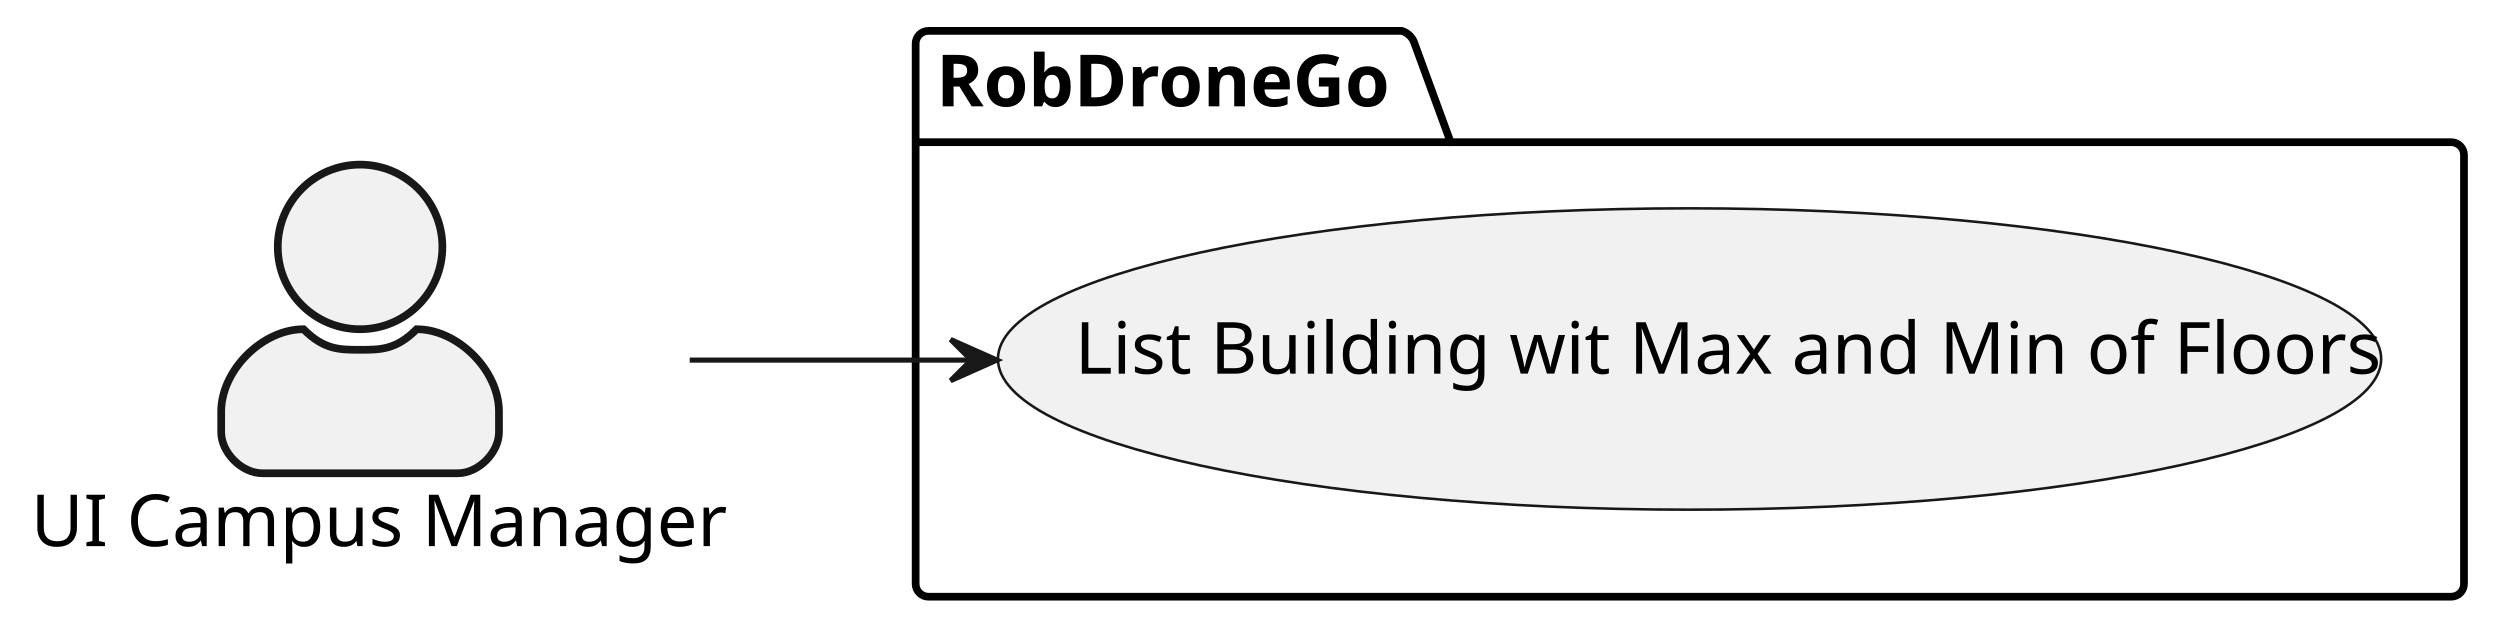
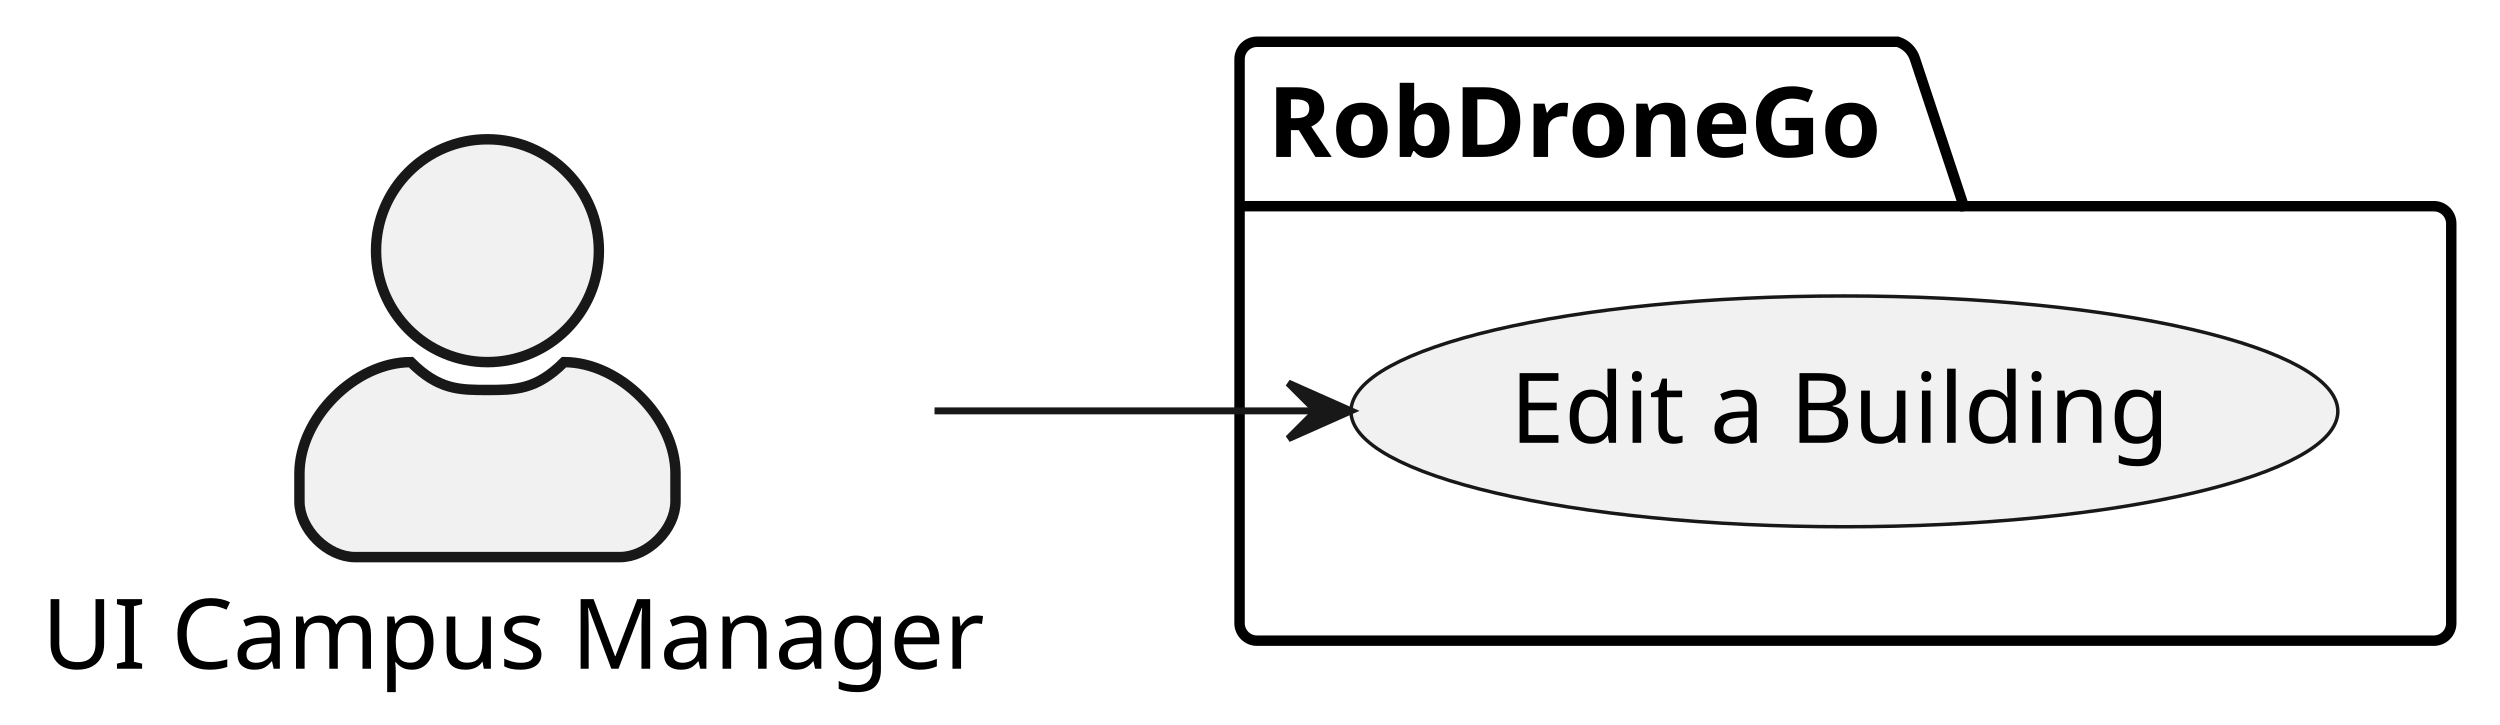
- <svg xmlns="http://www.w3.org/2000/svg" contentStyleType="text/css" height="123px" preserveAspectRatio="none" style="width:486px;height:123px;background:#FFFFFF;" version="1.1" viewBox="0 0 486 123" width="486px" zoomAndPan="magnify">
+ <svg xmlns="http://www.w3.org/2000/svg" contentStyleType="text/css" height="104px" preserveAspectRatio="none" style="width:359px;height:104px;background:#FFFFFF;" version="1.1" viewBox="0 0 359 104" width="359px" zoomAndPan="magnify">
  <defs />
  <g>
    <g id="cluster_RobDroneGo">
-       <path d="M180.5,6 L272.5,6 A3.75,3.75 0 0 1 275,8.5 L282,27.641 L476.5,27.641 A2.5,2.5 0 0 1 479,30.141 L479,113.5 A2.5,2.5 0 0 1 476.5,116 L180.5,116 A2.5,2.5 0 0 1 178,113.5 L178,8.5 A2.5,2.5 0 0 1 180.5,6 " fill="none" style="stroke:#000000;stroke-width:1.5;" />
-       <line style="stroke:#000000;stroke-width:1.5;" x1="178" x2="282" y1="27.641" y2="27.641" />
-       <text fill="#000000" font-family="sans-serif" font-size="14" font-weight="bold" lengthAdjust="spacing" textLength="91" x="182" y="20.674">RobDroneGo</text>
+       <path d="M180.5,6 L272.5,6 A3.75,3.75 0 0 1 275,8.5 L282,29.609 L349.5,29.609 A2.5,2.5 0 0 1 352,32.109 L352,89.5 A2.5,2.5 0 0 1 349.5,92 L180.5,92 A2.5,2.5 0 0 1 178,89.5 L178,8.5 A2.5,2.5 0 0 1 180.5,6 " fill="none" style="stroke:#000000;stroke-width:1.5;" />
+       <line style="stroke:#000000;stroke-width:1.5;" x1="178" x2="282" y1="29.609" y2="29.609" />
+       <text fill="#000000" font-family="sans-serif" font-size="14" font-weight="bold" lengthAdjust="spacing" textLength="91" x="182" y="22.533">RobDroneGo</text>
    </g>
    <g id="elem_UC2">
-       <ellipse cx="328.45" cy="69.79" fill="#F1F1F1" rx="134.45" ry="29.29" style="stroke:#181818;stroke-width:0.5;" />
-       <text fill="#000000" font-family="sans-serif" font-size="14" lengthAdjust="spacing" textLength="239" x="208.95" y="72.644">List Building wit Max and Min of Floors</text>
+       <ellipse cx="264.857" cy="59.071" fill="#F1F1F1" rx="70.857" ry="16.571" style="stroke:#181818;stroke-width:0.5;" />
+       <text fill="#000000" font-family="sans-serif" font-size="14" lengthAdjust="spacing" textLength="90" x="216.857" y="63.588">Edit a Building</text>
    </g>
    <g id="elem_CM">
-       <ellipse cx="70" cy="48" fill="#F1F1F1" rx="16" ry="16" style="stroke:#181818;stroke-width:1.5;" />
-       <path d="M70,68 C74,68 77,68 81,64 C89,64 97,72 97,80 L97,84 C97,88 93,92 89,92 L51,92 C47,92 43,88 43,84 L43,80 C43,72 51,64 59,64 C63,68 66,68 70,68 " fill="#F1F1F1" style="stroke:#181818;stroke-width:1.5;" />
-       <text fill="#000000" font-family="sans-serif" font-size="14" lengthAdjust="spacing" textLength="128" x="6" y="106.174">UI Campus Manager</text>
+       <ellipse cx="70" cy="36" fill="#F1F1F1" rx="16" ry="16" style="stroke:#181818;stroke-width:1.5;" />
+       <path d="M70,56 C74,56 77,56 81,52 C89,52 97,60 97,68 L97,72 C97,76 93,80 89,80 L51,80 C47,80 43,76 43,72 L43,68 C43,60 51,52 59,52 C63,56 66,56 70,56 " fill="#F1F1F1" style="stroke:#181818;stroke-width:1.5;" />
+       <text fill="#000000" font-family="sans-serif" font-size="14" lengthAdjust="spacing" textLength="128" x="6" y="96.033">UI Campus Manager</text>
    </g>
    <g id="link_CM_UC2">
-       <path d="M134.08,70 C150.75,70 169.43,70 188.43,70 " fill="none" id="CM-to-UC2" style="stroke:#181818;stroke-width:1.0;" />
-       <polygon fill="#181818" points="193.8,70,184.8,66,188.8,70,184.8,74,193.8,70" style="stroke:#181818;stroke-width:1.0;" />
+       <path d="M134.2,59 C151.68,59 170.83,59 188.92,59 " fill="none" id="CM-to-UC2" style="stroke:#181818;stroke-width:1.0;" />
+       <polygon fill="#181818" points="193.99,59,184.99,55,188.99,59,184.99,63,193.99,59" style="stroke:#181818;stroke-width:1.0;" />
    </g>
  </g>
</svg>
